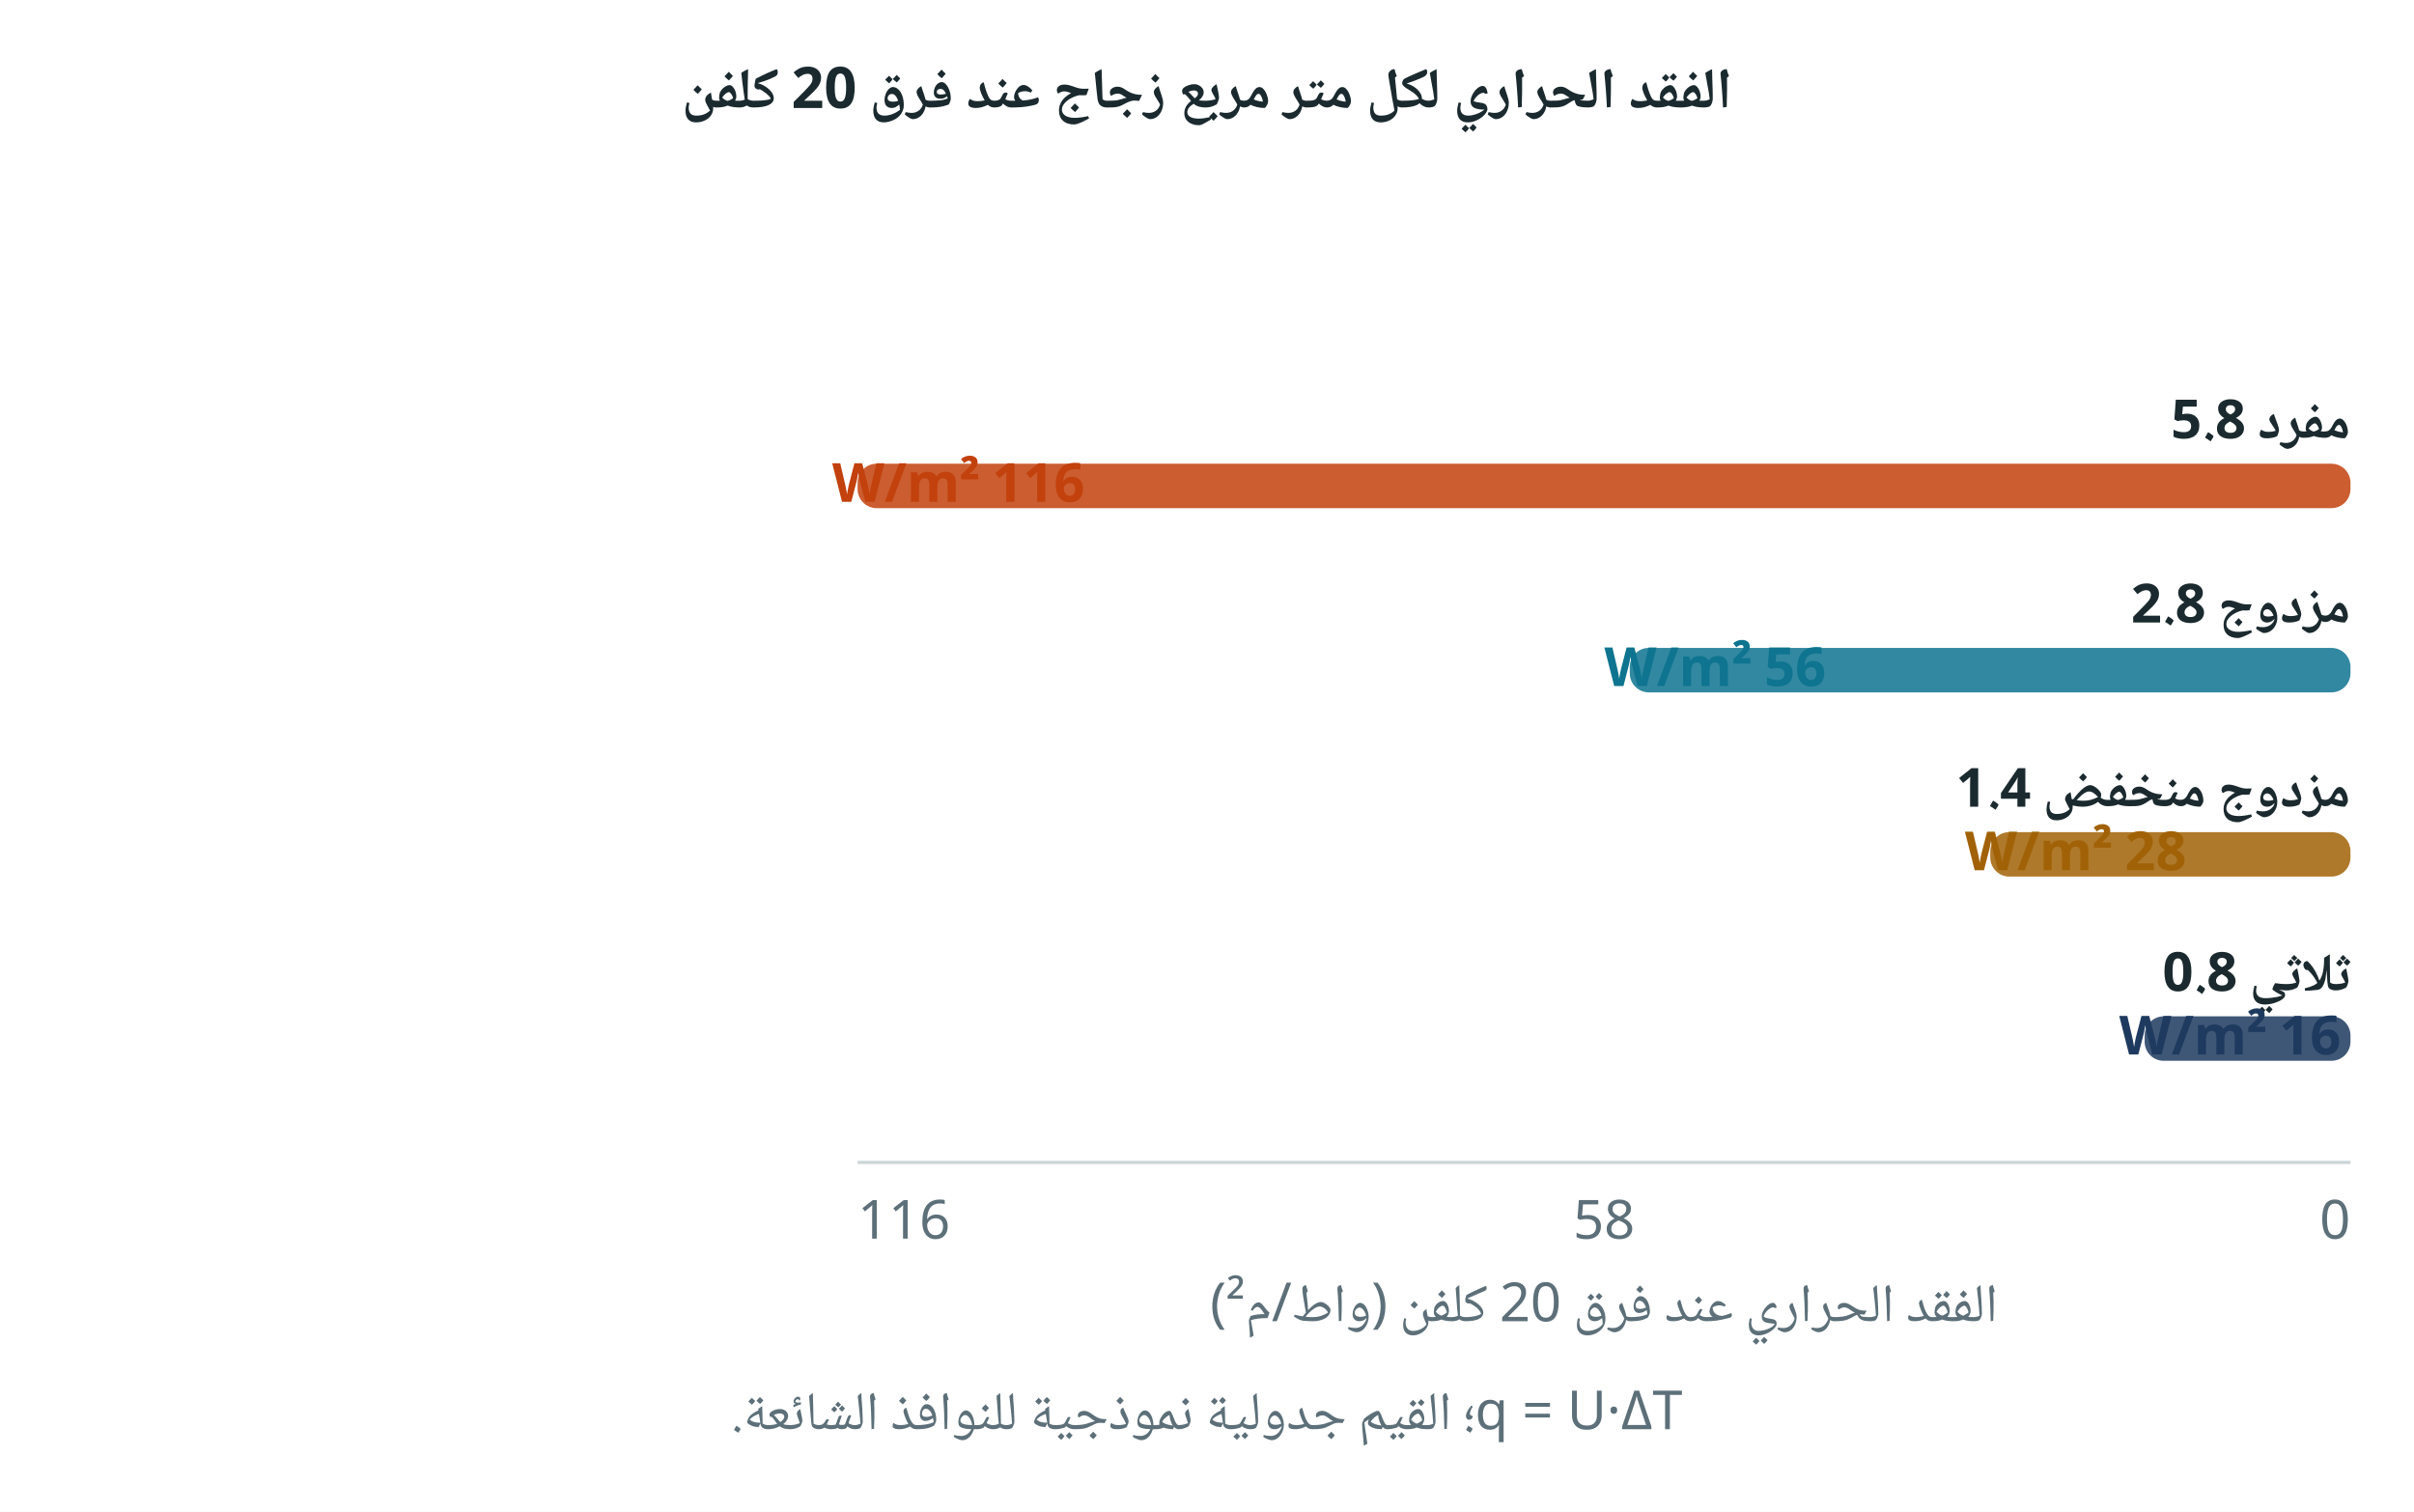
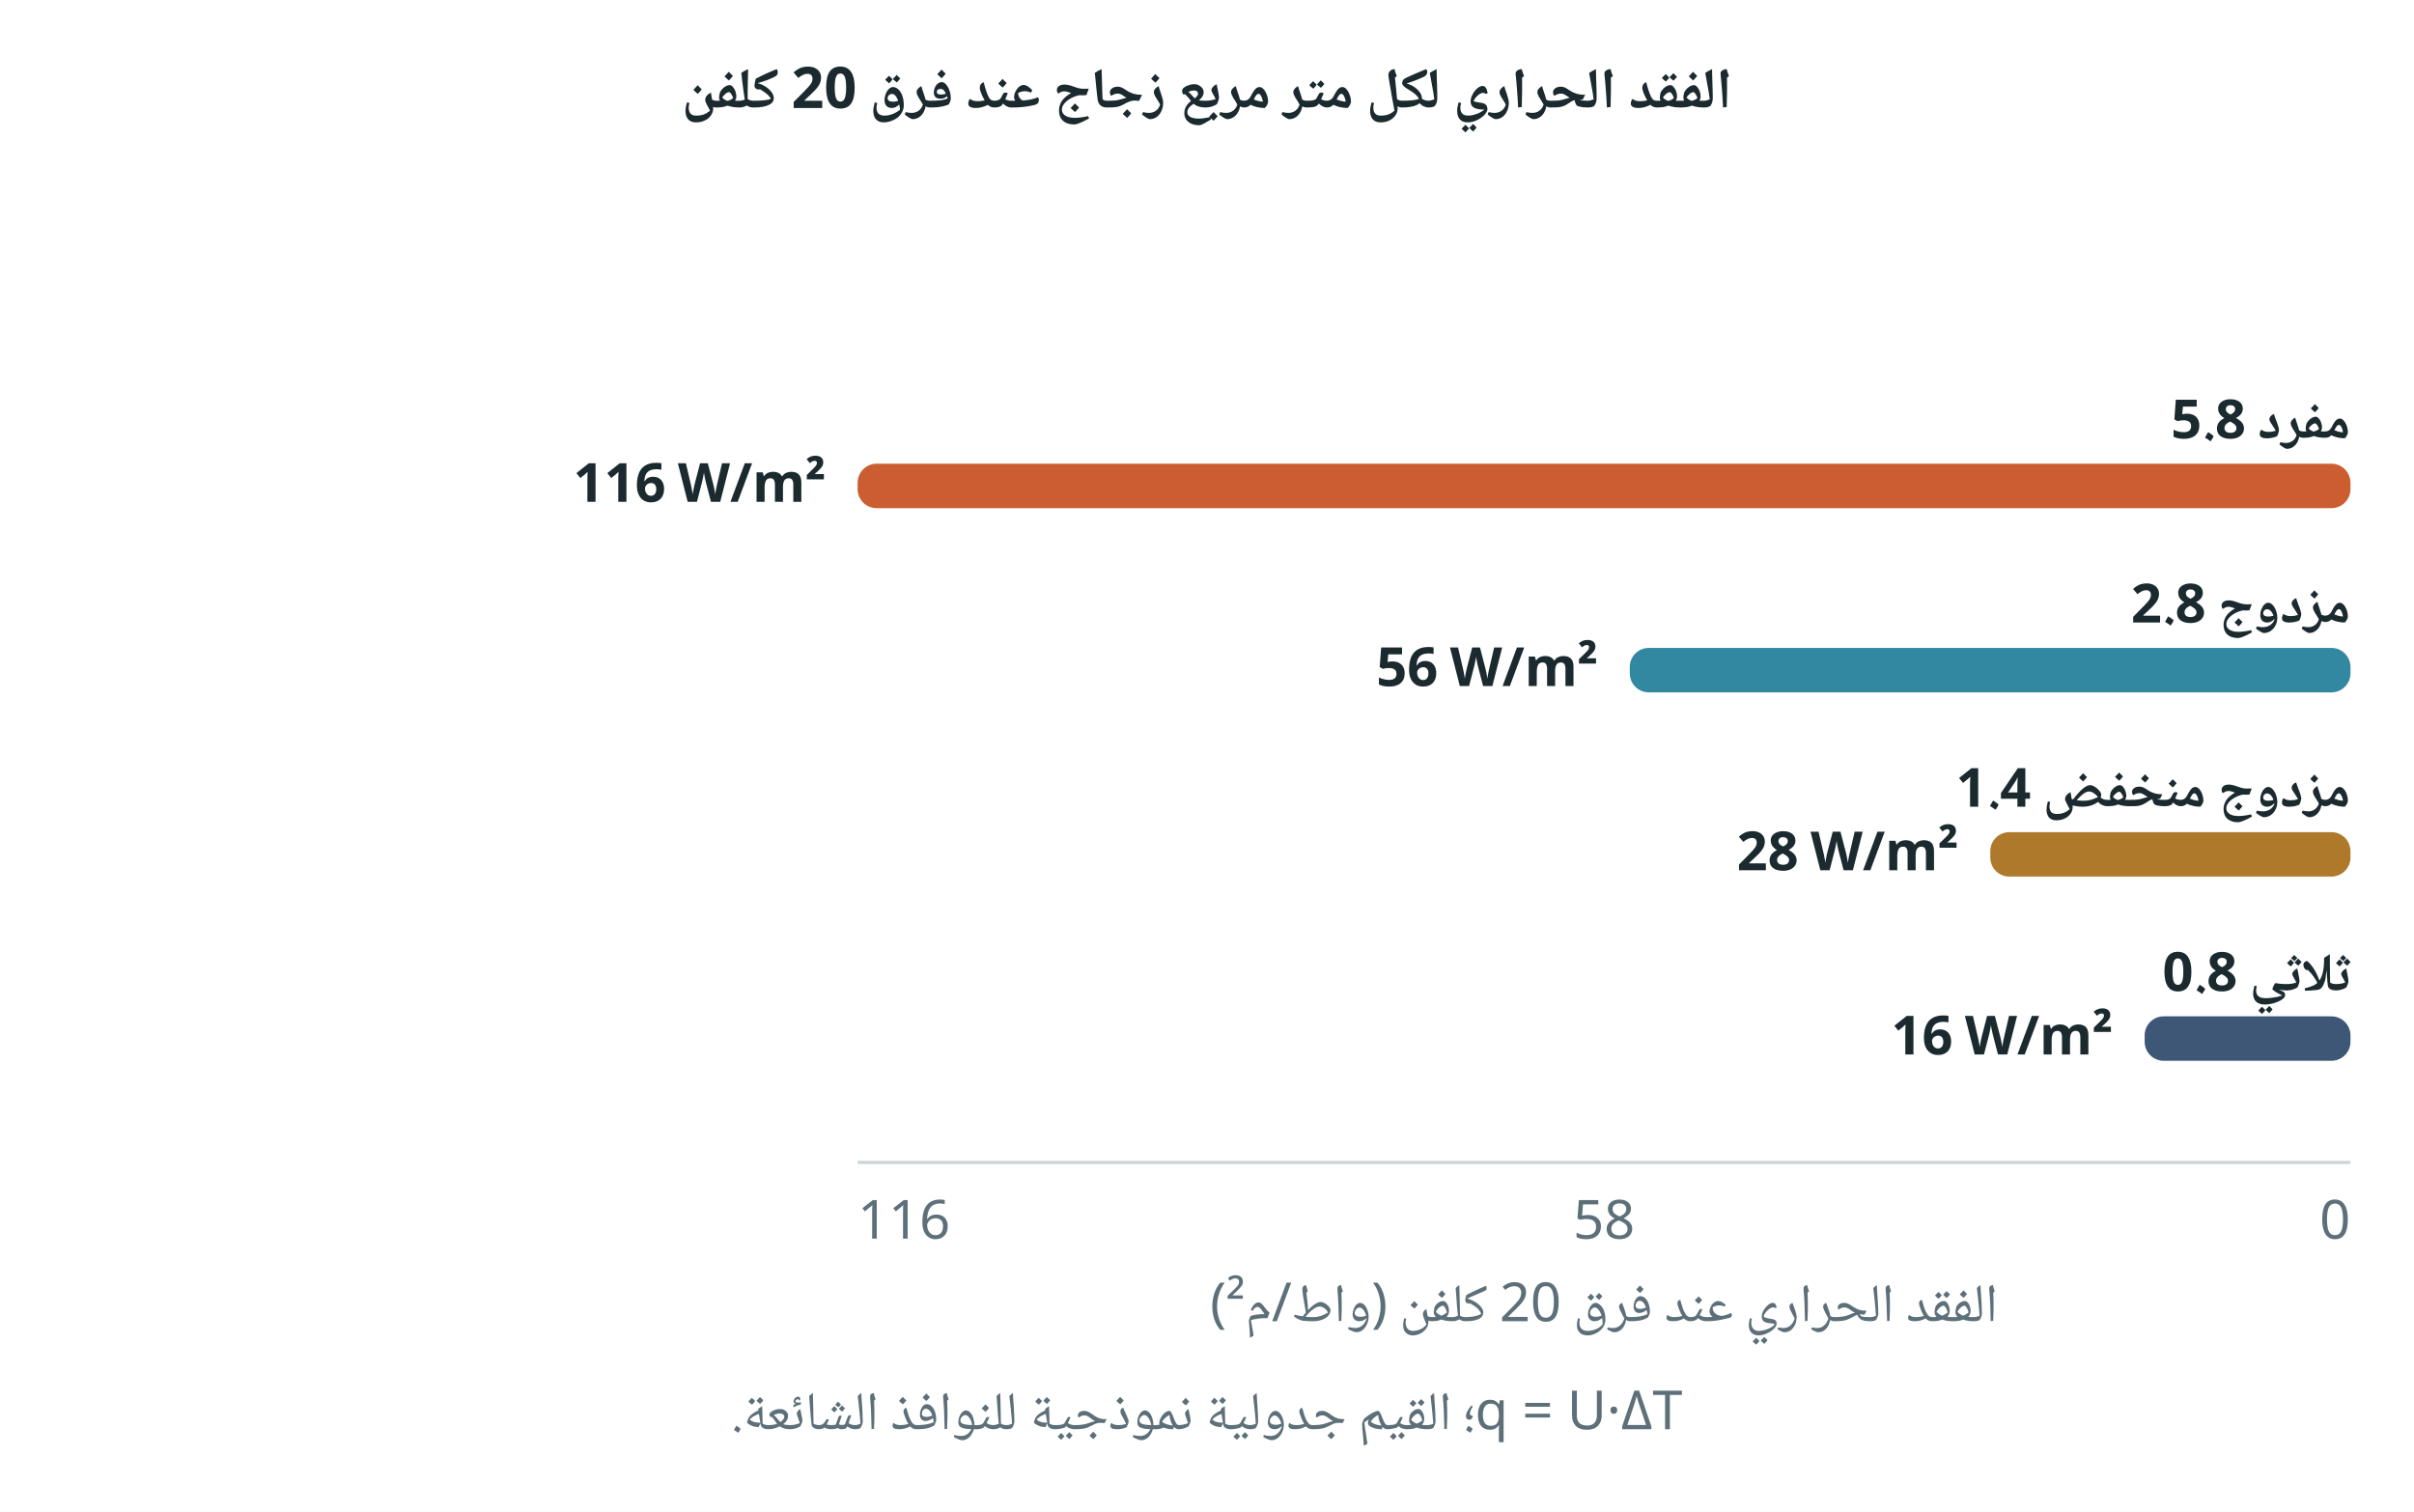
<svg xmlns="http://www.w3.org/2000/svg" width="760" height="476" viewBox="0 0 760 476" role="img" aria-labelledby="t">
  <rect width="760" height="476" fill="#ffffff" />
  <g font-family="'Segoe UI', 'Noto Naskh Arabic', system-ui, sans-serif" direction="rtl">
    <text x="380" y="34" font-size="18" font-weight="700" fill="#1b2a2f" text-anchor="middle">الفقد الحراري لكل متر مربع زجاج عند فرق 20 كلفن</text>
    <text x="740" y="138" font-size="17" font-weight="600" fill="#1b2a2f" text-anchor="start">مفرد 5.8</text>
    <rect x="270" y="146" width="470" height="14" fill="#c2410c" fill-opacity="0.85" rx="6" />
-     <text x="262" y="158" font-size="17" font-weight="700" fill="#c2410c" text-anchor="end">116 W/m²</text>
+     <text x="260" y="158" font-size="17" font-weight="700" fill="#1b2a2f" text-anchor="end" direction="ltr">⁨116 W/m²⁩</text>
    <text x="740" y="196" font-size="17" font-weight="600" fill="#1b2a2f" text-anchor="start">مزدوج 2.8</text>
    <rect x="513.1" y="204" width="226.9" height="14" fill="#0e7490" fill-opacity="0.85" rx="6" />
-     <text x="505.1" y="216" font-size="17" font-weight="700" fill="#0e7490" text-anchor="end">56 W/m²</text>
+     <text x="503.1" y="216" font-size="17" font-weight="700" fill="#1b2a2f" text-anchor="end" direction="ltr">⁨56 W/m²⁩</text>
    <text x="740" y="254" font-size="17" font-weight="600" fill="#1b2a2f" text-anchor="start">مزدوج منخفض 1.4</text>
    <rect x="626.6" y="262" width="113.4" height="14" fill="#a16207" fill-opacity="0.85" rx="6" />
-     <text x="618.6" y="274" font-size="17" font-weight="700" fill="#a16207" text-anchor="end">28 W/m²</text>
+     <text x="616.6" y="274" font-size="17" font-weight="700" fill="#1b2a2f" text-anchor="end" direction="ltr">⁨28 W/m²⁩</text>
    <text x="740" y="312" font-size="17" font-weight="600" fill="#1b2a2f" text-anchor="start">ثلاثي 0.8</text>
    <rect x="675.2" y="320" width="64.8" height="14" fill="#1e3a5f" fill-opacity="0.85" rx="6" />
-     <text x="667.2" y="332" font-size="17" font-weight="700" fill="#1e3a5f" text-anchor="end">16 W/m²</text>
+     <text x="665.2" y="332" font-size="17" font-weight="700" fill="#1b2a2f" text-anchor="end" direction="ltr">⁨16 W/m²⁩</text>
    <line x1="740" y1="366" x2="270" y2="366" stroke="#cbd5d9" stroke-width="1" />
    <text x="740" y="390" font-size="17" font-weight="400" fill="#5d7079" text-anchor="start">0</text>
    <text x="505" y="390" font-size="17" font-weight="400" fill="#5d7079" text-anchor="middle">58</text>
    <text x="270" y="390" font-size="17" font-weight="400" fill="#5d7079" text-anchor="end">116</text>
    <text x="505" y="416" font-size="17" font-weight="400" fill="#5d7079" text-anchor="middle">الفقد الحراري عند فرق 20 كلفن (واط/م²)</text>
    <text x="380" y="450" font-size="17" font-weight="400" fill="#5d7079" text-anchor="middle">q = U·ΔT؛ القيم جدولية نموذجية للنوافذ الشائعة.</text>
  </g>
</svg>
